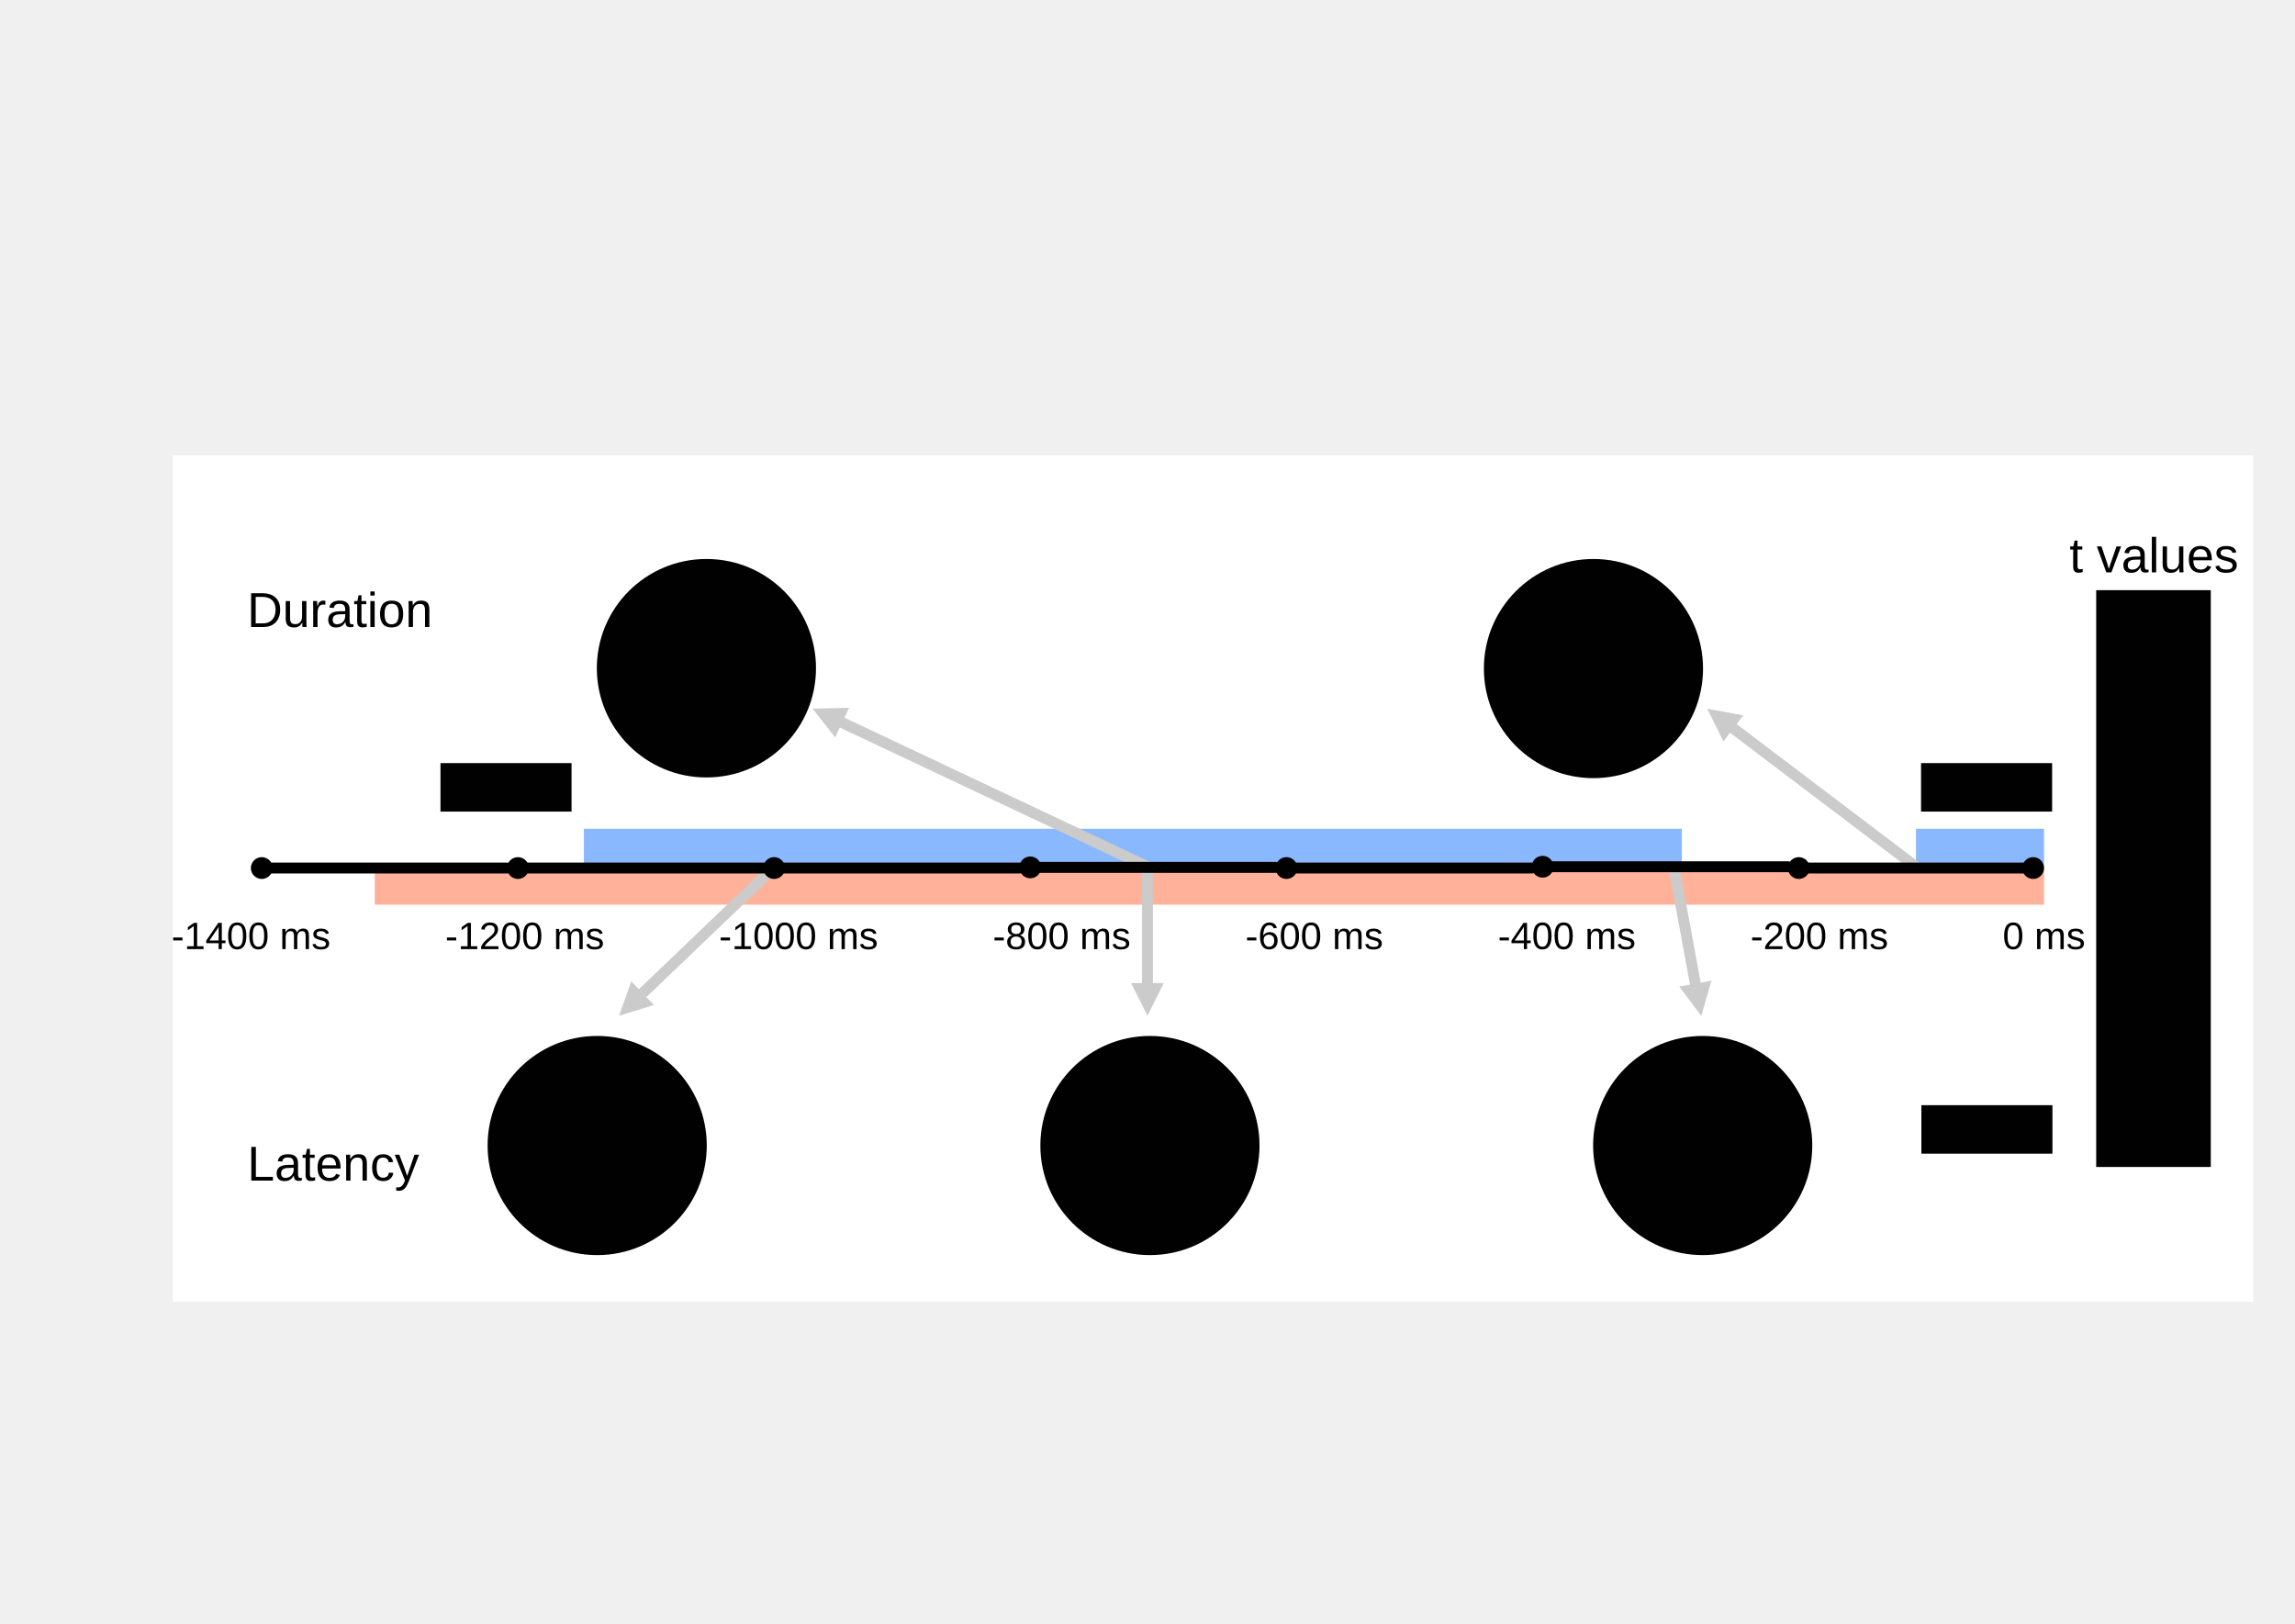
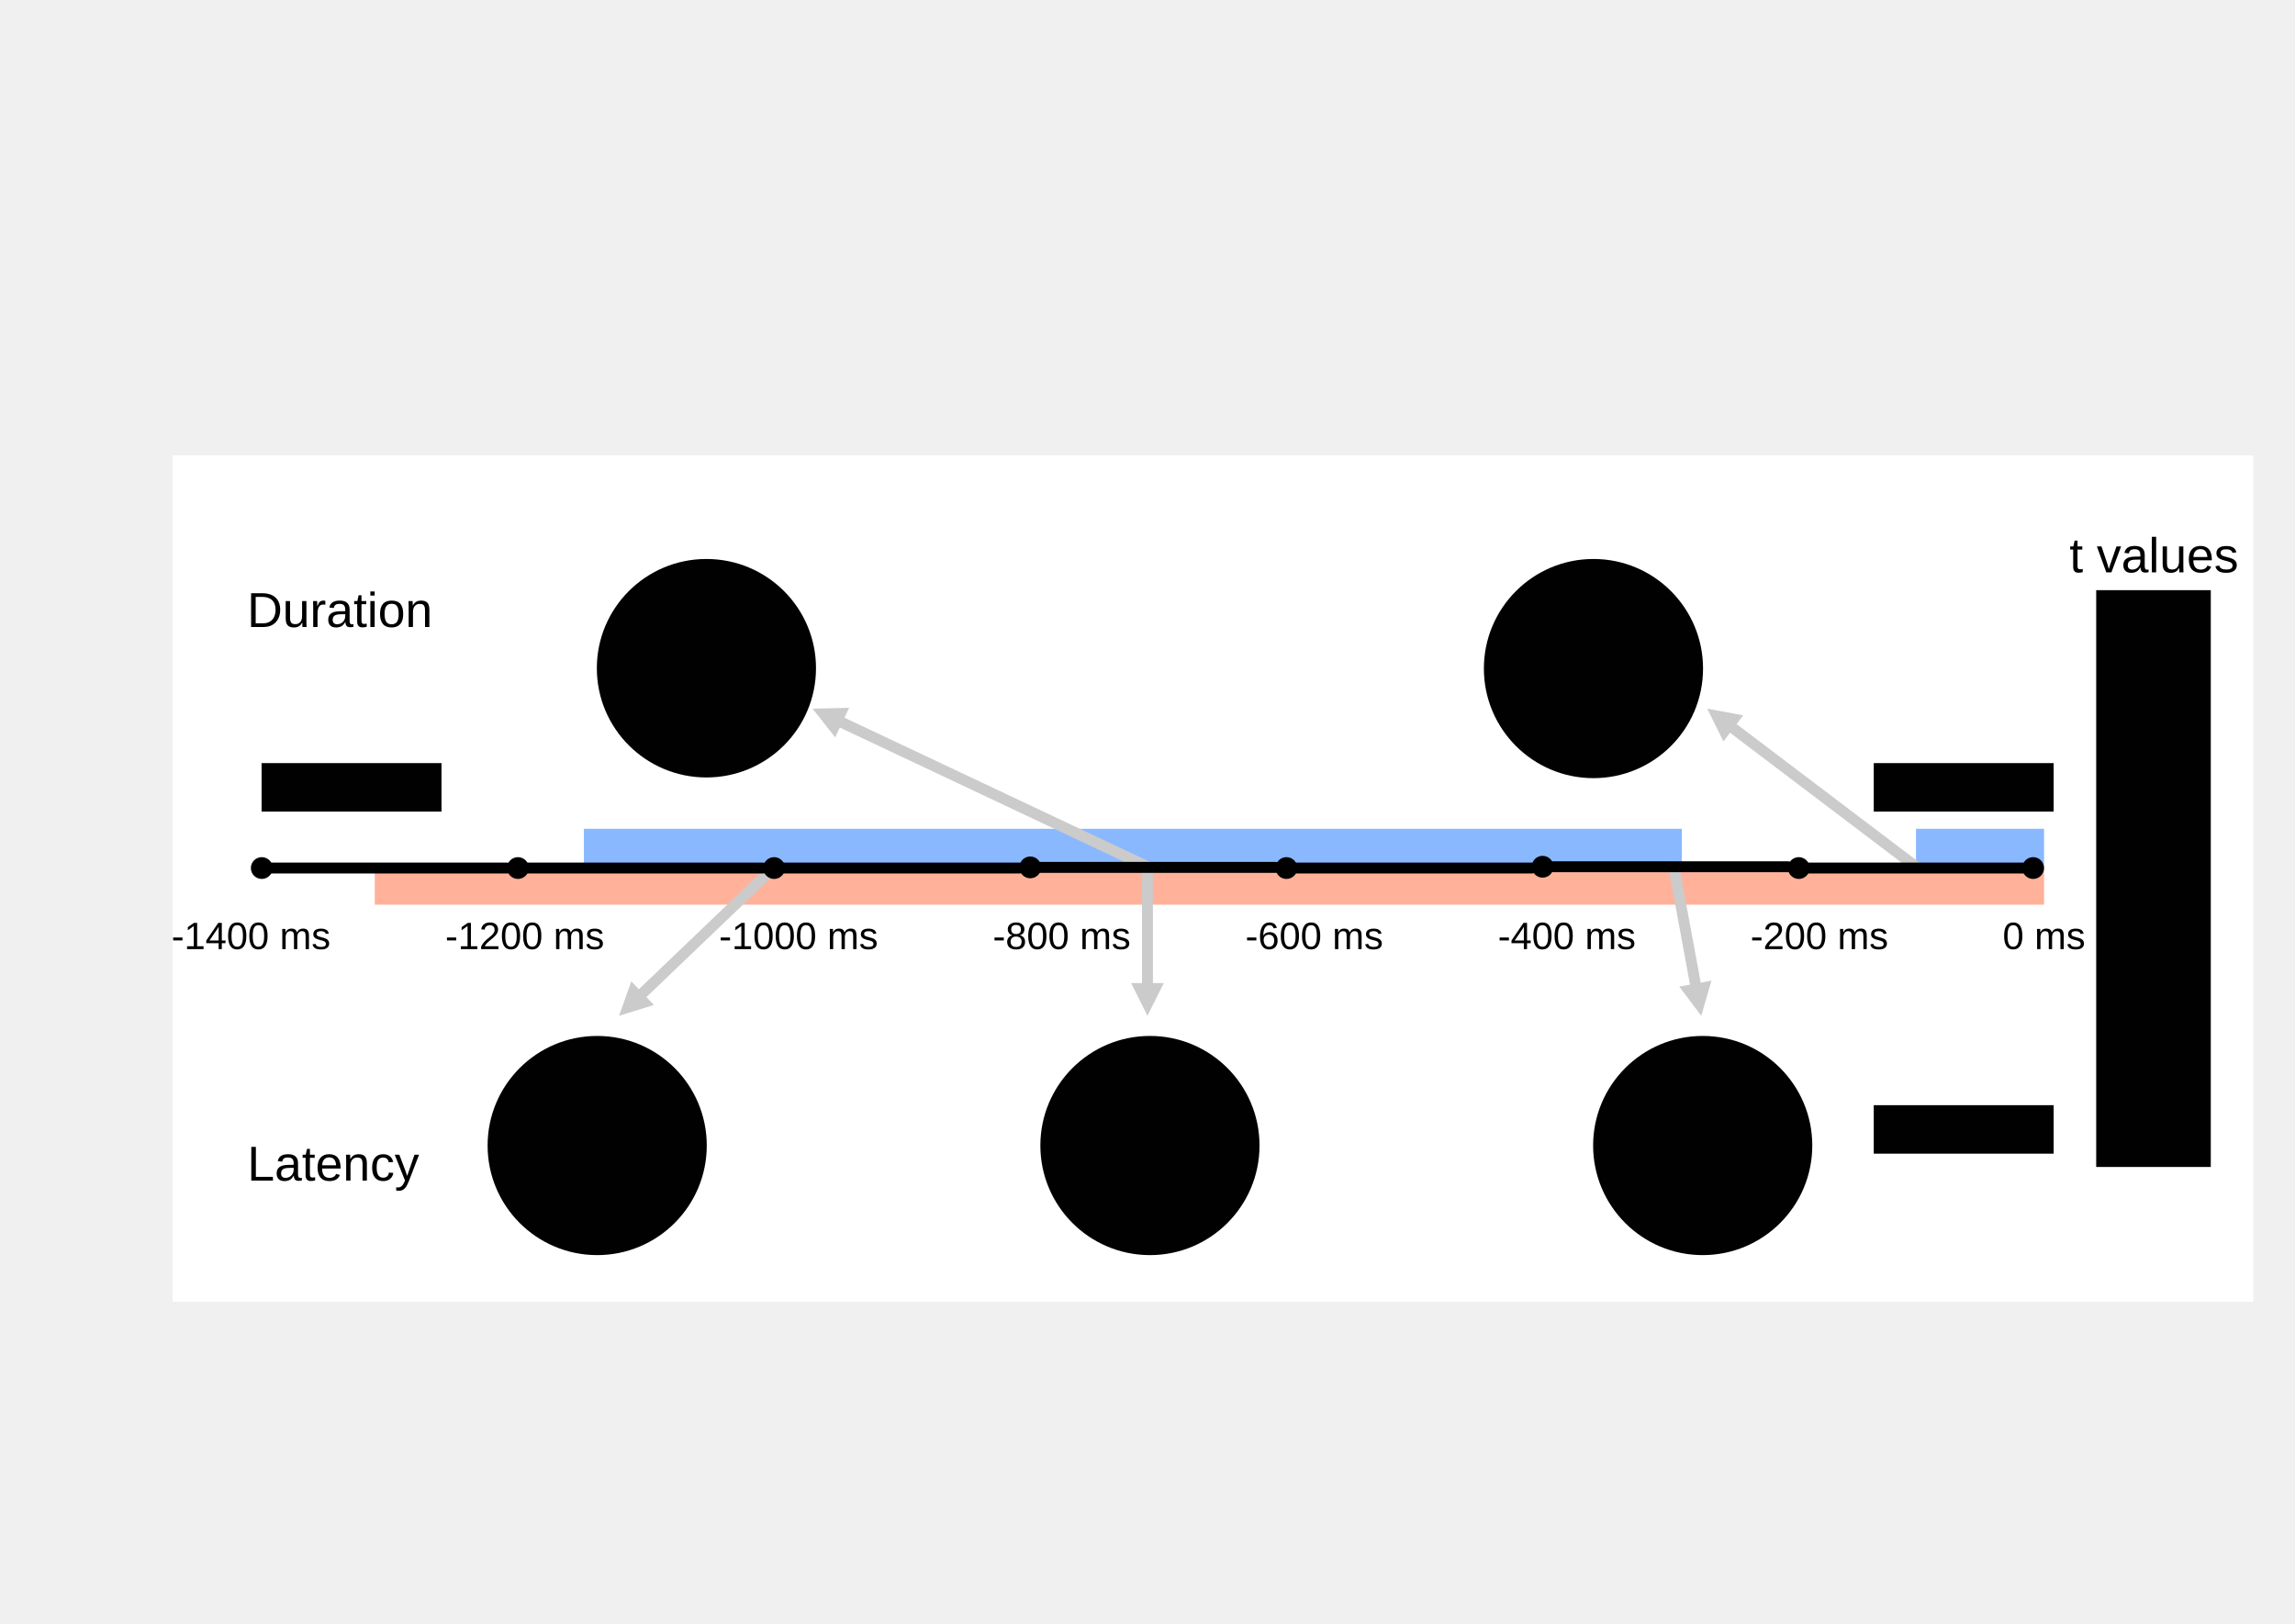
<svg xmlns="http://www.w3.org/2000/svg" width="100%" height="100%" viewBox="0 0 7016 4962" version="1.1" xml:space="preserve" style="fill-rule:evenodd;clip-rule:evenodd;stroke-linecap:round;stroke-linejoin:round;stroke-miterlimit:1.5;">
  <g transform="matrix(2,0,0,2,0,0)">
    <rect x="263.934" y="695.982" width="3180.13" height="1293.79" style="fill:white;" />
  </g>
-   <g id="slot_lat_cluster_ptext" transform="matrix(1,0,0,1,4732.83,1153.89)">
-     <rect x="1141" y="2224.62" width="400.653" height="148.217" style="fill:rgb(0,1,0);" />
+   <g transform="matrix(1.37276,0,0,1,4161.89,1153.89)">
+     <g id="slot_lat_cluster_ptext">
+       <rect x="1141" y="2224.62" width="400.653" height="148.217" style="fill:rgb(0,1,0);" />
+     </g>
  </g>
-   <g id="slot_dur_cluster_ptext_2" transform="matrix(1,0,0,1,4731.83,108.165)">
-     <rect x="1141" y="2224.62" width="400.653" height="148.217" style="fill:rgb(0,1,0);" />
+   <g transform="matrix(1.37276,0,0,1,4161.89,108.163)">
+     <g id="slot_dur_cluster_ptext_2">
+       <rect x="1141" y="2224.62" width="400.653" height="148.217" style="fill:rgb(0,1,0);" />
+     </g>
  </g>
-   <g id="slot_dur_cluster_ptext_1" transform="matrix(1,0,0,1,205.609,108.165)">
-     <rect x="1141" y="2224.62" width="400.653" height="148.217" style="fill:rgb(0,1,0);" />
+   <g transform="matrix(1.37276,0,0,1,-766.613,108.163)">
+     <g id="slot_dur_cluster_ptext_1">
+       <rect x="1141" y="2224.62" width="400.653" height="148.217" style="fill:rgb(0,1,0);" />
+     </g>
  </g>
  <g transform="matrix(1,0,0,1,77.132,-23.5693)">
    <g id="slot_colorbar">
      <rect x="6331.12" y="1827.69" width="350.284" height="1763.26" style="fill:rgb(0,1,0);" />
    </g>
  </g>
  <g transform="matrix(3.69667,0,0,3.69667,-1251.83,1689.02)">
    <g id="slot_lat_tw3">
      <circle cx="1746.74" cy="490.394" r="90.622" style="fill:rgb(0,1,0);" />
    </g>
  </g>
  <g transform="matrix(3.69667,0,0,3.69667,-2941.66,1689.02)">
    <g id="slot_lat_tw2">
      <circle cx="1746.74" cy="490.394" r="90.622" style="fill:rgb(0,1,0);" />
    </g>
  </g>
  <g transform="matrix(3.69667,0,0,3.69667,-4631.48,1689.02)">
    <g id="slot_lat_tw1">
      <circle cx="1746.74" cy="490.394" r="90.622" style="fill:rgb(0,1,0);" />
    </g>
  </g>
  <g transform="matrix(3.69667,0,0,3.69667,-1585.78,230.958)">
    <g id="slot_dur_tw2">
      <circle cx="1746.74" cy="490.394" r="90.622" style="fill:rgb(0,1,0);" />
    </g>
  </g>
  <g transform="matrix(3.69667,0,0,3.68505,-4297.54,235.605)">
    <g id="slot_dur_tw1">
      <circle cx="1746.74" cy="490.394" r="90.622" style="fill:rgb(0,1,0);" />
    </g>
  </g>
  <g transform="matrix(2,0,0,2,0,-176.38)">
    <g id="Lines" transform="matrix(1,0,0,1,0,173.447)">
      <g transform="matrix(1.45068,0,0,0.615442,-648.057,534.301)">
        <rect x="841.608" y="1145.91" width="1758.88" height="94.248" style="fill:rgb(255,177,154);" />
      </g>
      <g transform="matrix(0.954185,0,0,0.615442,89.4433,476.296)">
        <rect x="841.608" y="1145.91" width="1758.88" height="94.248" style="fill:rgb(138,184,254);" />
      </g>
      <g transform="matrix(0.111311,0,0,0.615442,2834.95,476.296)">
        <rect x="841.608" y="1145.91" width="1758.88" height="94.248" style="fill:rgb(138,184,254);" />
      </g>
    </g>
    <g id="Arrows" transform="matrix(1,0,0,1,0,88.19)">
      <g transform="matrix(0.999999,9.83558e-08,2.75256e-07,0.999995,0.000223114,1.62763e-05)">
        <g>
          <path d="M1276.59,1127.11L1242.05,1083.16L1297.94,1081.9L1276.59,1127.11Z" style="fill:rgb(203,203,203);" />
          <path d="M1753.94,1324.8C1753.94,1324.8 1394.92,1155.33 1278.22,1100.24" style="fill:none;stroke:rgb(203,203,203);stroke-width:16.67px;" />
        </g>
      </g>
      <g transform="matrix(0.999999,4.043e-08,3.27008e-07,0.999996,-0.000235278,0.00015725)">
        <g>
          <path d="M2634.34,1133.28L2609.57,1083.16L2664.53,1093.42L2634.34,1133.28Z" style="fill:rgb(203,203,203);" />
          <path d="M2928.63,1324.8C2928.63,1324.8 2722.25,1168.5 2641.46,1107.31" style="fill:none;stroke:rgb(203,203,203);stroke-width:16.67px;" />
        </g>
      </g>
      <g transform="matrix(1,-1.93084e-06,1.07254e-06,0.999999,-0.00556634,0.00589516)">
        <g>
          <path d="M2616.01,1498.91L2600.48,1552.61L2566.83,1507.97L2616.01,1498.91Z" style="fill:rgb(203,203,203);" />
          <path d="M2558.49,1324.8C2558.49,1324.8 2581.22,1448.09 2593.23,1513.27" style="fill:none;stroke:rgb(203,203,203);stroke-width:16.67px;" />
        </g>
      </g>
      <g transform="matrix(0.999999,1.12196e-06,1.88268e-06,0.999999,-0.00243349,-0.00034845)">
        <g>
          <path d="M1778.94,1502.61L1753.94,1552.61L1728.94,1502.61L1778.94,1502.61Z" style="fill:rgb(203,203,203);" />
          <path d="M1753.94,1324.8L1753.94,1512.61" style="fill:none;stroke:rgb(203,203,203);stroke-width:16.67px;" />
        </g>
      </g>
      <g transform="matrix(1,-5.04149e-07,9.3624e-07,0.999998,-0.00278768,0.00580154)">
        <g>
          <path d="M999.571,1536.1L946.163,1552.61L965.001,1499.98L999.571,1536.1Z" style="fill:rgb(203,203,203);" />
          <path d="M1184.21,1324.8C1184.21,1324.8 1038.47,1464.27 975.062,1524.95" style="fill:none;stroke:rgb(203,203,203);stroke-width:16.67px;" />
        </g>
      </g>
    </g>
    <g id="Line" transform="matrix(1,0,0,1,2.27374e-13,174.831)">
      <g transform="matrix(0.999997,0,0,0.999997,0.0064182,-86.6399)">
        <g>
          <path d="M2357.95,1316.47C2353.35,1316.47 2349.62,1320.2 2349.62,1324.8C2349.62,1329.4 2353.35,1333.13 2357.95,1333.13C2362.55,1333.13 2366.28,1329.4 2366.28,1324.8C2366.28,1320.2 2362.55,1316.47 2357.95,1316.47ZM2357.95,1320.63C2355.65,1320.63 2353.78,1322.5 2353.78,1324.8C2353.78,1327.1 2355.65,1328.97 2357.95,1328.97C2360.25,1328.97 2362.12,1327.1 2362.12,1324.8C2362.12,1322.5 2360.25,1320.63 2357.95,1320.63Z" style="fill:none;stroke:black;stroke-width:16.67px;stroke-linejoin:miter;stroke-miterlimit:10;" />
          <path d="M2366.28,1324.8L2732.85,1324.8" style="fill:none;stroke:black;stroke-width:16.67px;" />
        </g>
      </g>
      <g transform="matrix(0.999997,0,0,0.999997,0.00167137,-86.6403)">
        <g>
          <path d="M791.694,1318.47C787.095,1318.47 783.361,1322.2 783.361,1326.8C783.361,1331.4 787.095,1335.13 791.694,1335.13C796.293,1335.13 800.027,1331.4 800.027,1326.8C800.027,1322.2 796.293,1318.47 791.694,1318.47ZM791.694,1322.63C789.395,1322.63 787.527,1324.5 787.527,1326.8C787.527,1329.1 789.395,1330.97 791.694,1330.97C793.994,1330.97 795.861,1329.1 795.861,1326.8C795.861,1324.5 793.994,1322.63 791.694,1322.63Z" style="fill:none;stroke:black;stroke-width:16.67px;stroke-linejoin:miter;stroke-miterlimit:10;" />
          <path d="M800.027,1326.8L1166.59,1326.8" style="fill:none;stroke:black;stroke-width:16.67px;" />
        </g>
      </g>
      <g transform="matrix(0.999997,0,0,0.999997,0.00299517,-86.6403)">
        <g>
          <path d="M1183.26,1318.47C1178.66,1318.47 1174.92,1322.2 1174.92,1326.8C1174.92,1331.4 1178.66,1335.13 1183.26,1335.13C1187.86,1335.13 1191.59,1331.4 1191.59,1326.8C1191.59,1322.2 1187.86,1318.47 1183.26,1318.47ZM1183.26,1322.63C1180.96,1322.63 1179.09,1324.5 1179.09,1326.8C1179.09,1329.1 1180.96,1330.97 1183.26,1330.97C1185.56,1330.97 1187.42,1329.1 1187.42,1326.8C1187.42,1324.5 1185.56,1322.63 1183.26,1322.63Z" style="fill:none;stroke:black;stroke-width:16.67px;stroke-linejoin:miter;stroke-miterlimit:10;" />
          <path d="M1191.59,1326.8L1558.15,1326.8" style="fill:none;stroke:black;stroke-width:16.67px;" />
        </g>
      </g>
      <g transform="matrix(0.999997,0,0,0.999997,0.0017706,-86.6401)">
        <g>
          <path d="M1574.82,1317.47C1570.22,1317.47 1566.49,1321.2 1566.49,1325.8C1566.49,1330.4 1570.22,1334.13 1574.82,1334.13C1579.42,1334.13 1583.15,1330.4 1583.15,1325.8C1583.15,1321.2 1579.42,1317.47 1574.82,1317.47ZM1574.82,1321.63C1572.52,1321.63 1570.65,1323.5 1570.65,1325.8C1570.65,1328.1 1572.52,1329.97 1574.82,1329.97C1577.12,1329.97 1578.99,1328.1 1578.99,1325.8C1578.99,1323.5 1577.12,1321.63 1574.82,1321.63Z" style="fill:none;stroke:black;stroke-width:16.67px;stroke-linejoin:miter;stroke-miterlimit:10;" />
          <path d="M1583.15,1325.8L1949.72,1325.8" style="fill:none;stroke:black;stroke-width:16.67px;" />
        </g>
      </g>
      <g transform="matrix(0.999997,0,0,0.999997,0.0090944,-86.6403)">
        <g>
          <path d="M1966.39,1318.47C1961.79,1318.47 1958.05,1322.2 1958.05,1326.8C1958.05,1331.4 1961.79,1335.13 1966.39,1335.13C1970.99,1335.13 1974.72,1331.4 1974.72,1326.8C1974.72,1322.2 1970.99,1318.47 1966.39,1318.47ZM1966.39,1322.63C1964.09,1322.63 1962.22,1324.5 1962.22,1326.8C1962.22,1329.1 1964.09,1330.97 1966.39,1330.97C1968.68,1330.97 1970.55,1329.1 1970.55,1326.8C1970.55,1324.5 1968.68,1322.63 1966.39,1322.63Z" style="fill:none;stroke:black;stroke-width:16.67px;stroke-linejoin:miter;stroke-miterlimit:10;" />
          <path d="M1974.72,1326.8L2341.28,1326.8" style="fill:none;stroke:black;stroke-width:16.67px;" />
        </g>
      </g>
      <g transform="matrix(0.999997,0,0,0.999997,0.00034757,-86.6403)">
        <g>
          <path d="M400.13,1318.47C395.531,1318.47 391.797,1322.2 391.797,1326.8C391.797,1331.4 395.531,1335.13 400.13,1335.13C404.73,1335.13 408.464,1331.4 408.464,1326.8C408.464,1322.2 404.73,1318.47 400.13,1318.47ZM400.13,1322.63C397.831,1322.63 395.964,1324.5 395.964,1326.8C395.964,1329.1 397.831,1330.97 400.13,1330.97C402.43,1330.97 404.297,1329.1 404.297,1326.8C404.297,1324.5 402.43,1322.63 400.13,1322.63Z" style="fill:none;stroke:black;stroke-width:16.67px;stroke-linejoin:miter;stroke-miterlimit:10;" />
          <path d="M408.464,1326.8L775.027,1326.8" style="fill:none;stroke:black;stroke-width:16.67px;" />
        </g>
      </g>
      <g transform="matrix(0.999997,0,0,0.999997,0.013742,-86.6403)">
        <g>
          <path d="M2749.51,1318.47C2744.91,1318.47 2741.18,1322.2 2741.18,1326.8C2741.18,1331.4 2744.91,1335.13 2749.51,1335.13C2754.11,1335.13 2757.85,1331.4 2757.85,1326.8C2757.85,1322.2 2754.11,1318.47 2749.51,1318.47ZM2749.51,1322.63C2747.21,1322.63 2745.35,1324.5 2745.35,1326.8C2745.35,1329.1 2747.21,1330.97 2749.51,1330.97C2751.81,1330.97 2753.68,1329.1 2753.68,1326.8C2753.68,1324.5 2751.81,1322.63 2749.51,1322.63Z" style="fill:none;stroke:black;stroke-width:16.67px;stroke-linejoin:miter;stroke-miterlimit:10;" />
          <path d="M3107.74,1318.47C3112.34,1318.47 3116.08,1322.2 3116.08,1326.8C3116.08,1331.4 3112.34,1335.13 3107.74,1335.13C3103.14,1335.13 3099.41,1331.4 3099.41,1326.8C3099.41,1322.2 3103.14,1318.47 3107.74,1318.47ZM3107.74,1322.63C3110.04,1322.63 3111.91,1324.5 3111.91,1326.8C3111.91,1329.1 3110.04,1330.97 3107.74,1330.97C3105.44,1330.97 3103.58,1329.1 3103.58,1326.8C3103.58,1324.5 3105.44,1322.63 3107.74,1322.63Z" style="fill:none;stroke:black;stroke-width:16.67px;stroke-linejoin:miter;stroke-miterlimit:10;" />
          <path d="M2757.85,1326.8L3099.41,1326.8" style="fill:none;stroke:black;stroke-width:16.67px;" />
        </g>
      </g>
    </g>
  </g>
  <g transform="matrix(2,0,0,2,6326.5,1749.64)">
    <g id="Duration-Label">
      <g transform="matrix(75,0,0,75,258.472,0)">
            </g>
      <text x="0px" y="0px" style="font-family:'ArialMT', 'Arial', sans-serif;font-size:75px;">t values</text>
    </g>
  </g>
  <g id="Duration-Label1" transform="matrix(2,0,0,2,755.356,1916.68)">
    <text x="0px" y="0px" style="font-family:'ArialMT', 'Arial', sans-serif;font-size:75px;">Duration</text>
  </g>
  <g transform="matrix(2,0,0,2,755.942,3609.11)">
    <g id="Latency-label">
      <text x="0px" y="0px" style="font-family:'ArialMT', 'Arial', sans-serif;font-size:75px;">Latency</text>
    </g>
  </g>
  <g id="ms" transform="matrix(2,0,0,2,52.0982,421.8)">
    <g transform="matrix(1,0,0,1,236.034,1239.8)">
      <g id="_1400">
        <text x="0px" y="0px" style="font-family:'ArialMT', 'Arial', sans-serif;font-size:58.333px;">-1400 ms</text>
      </g>
    </g>
    <g transform="matrix(1,0,0,1,654.516,1239.8)">
      <g id="_1200">
        <text x="0px" y="0px" style="font-family:'ArialMT', 'Arial', sans-serif;font-size:58.333px;">-1200 ms</text>
      </g>
    </g>
    <g transform="matrix(1,0,0,1,1073,1239.8)">
      <g id="_1000">
        <text x="0px" y="0px" style="font-family:'ArialMT', 'Arial', sans-serif;font-size:58.333px;">-1000 ms</text>
      </g>
    </g>
    <g transform="matrix(1,0,0,1,1491.48,1239.8)">
      <g id="_800">
        <text x="0px" y="0px" style="font-family:'ArialMT', 'Arial', sans-serif;font-size:58.333px;">-800 ms</text>
      </g>
    </g>
    <g transform="matrix(1,0,0,1,1877.52,1239.8)">
      <g id="_600">
        <text x="0px" y="0px" style="font-family:'ArialMT', 'Arial', sans-serif;font-size:58.333px;">-600 ms</text>
      </g>
    </g>
    <g transform="matrix(1,0,0,1,2263.56,1239.8)">
      <g id="_400">
        <text x="0px" y="0px" style="font-family:'ArialMT', 'Arial', sans-serif;font-size:58.333px;">-400 ms</text>
      </g>
    </g>
    <g transform="matrix(1,0,0,1,2649.6,1239.8)">
      <g id="_200">
        <text x="0px" y="0px" style="font-family:'ArialMT', 'Arial', sans-serif;font-size:58.333px;">-200 ms</text>
      </g>
    </g>
    <g transform="matrix(1,0,0,1,3035.07,1239.8)">
      <g id="_0">
        <text x="0px" y="0px" style="font-family:'ArialMT', 'Arial', sans-serif;font-size:58.333px;">0 ms</text>
      </g>
    </g>
  </g>
</svg>
